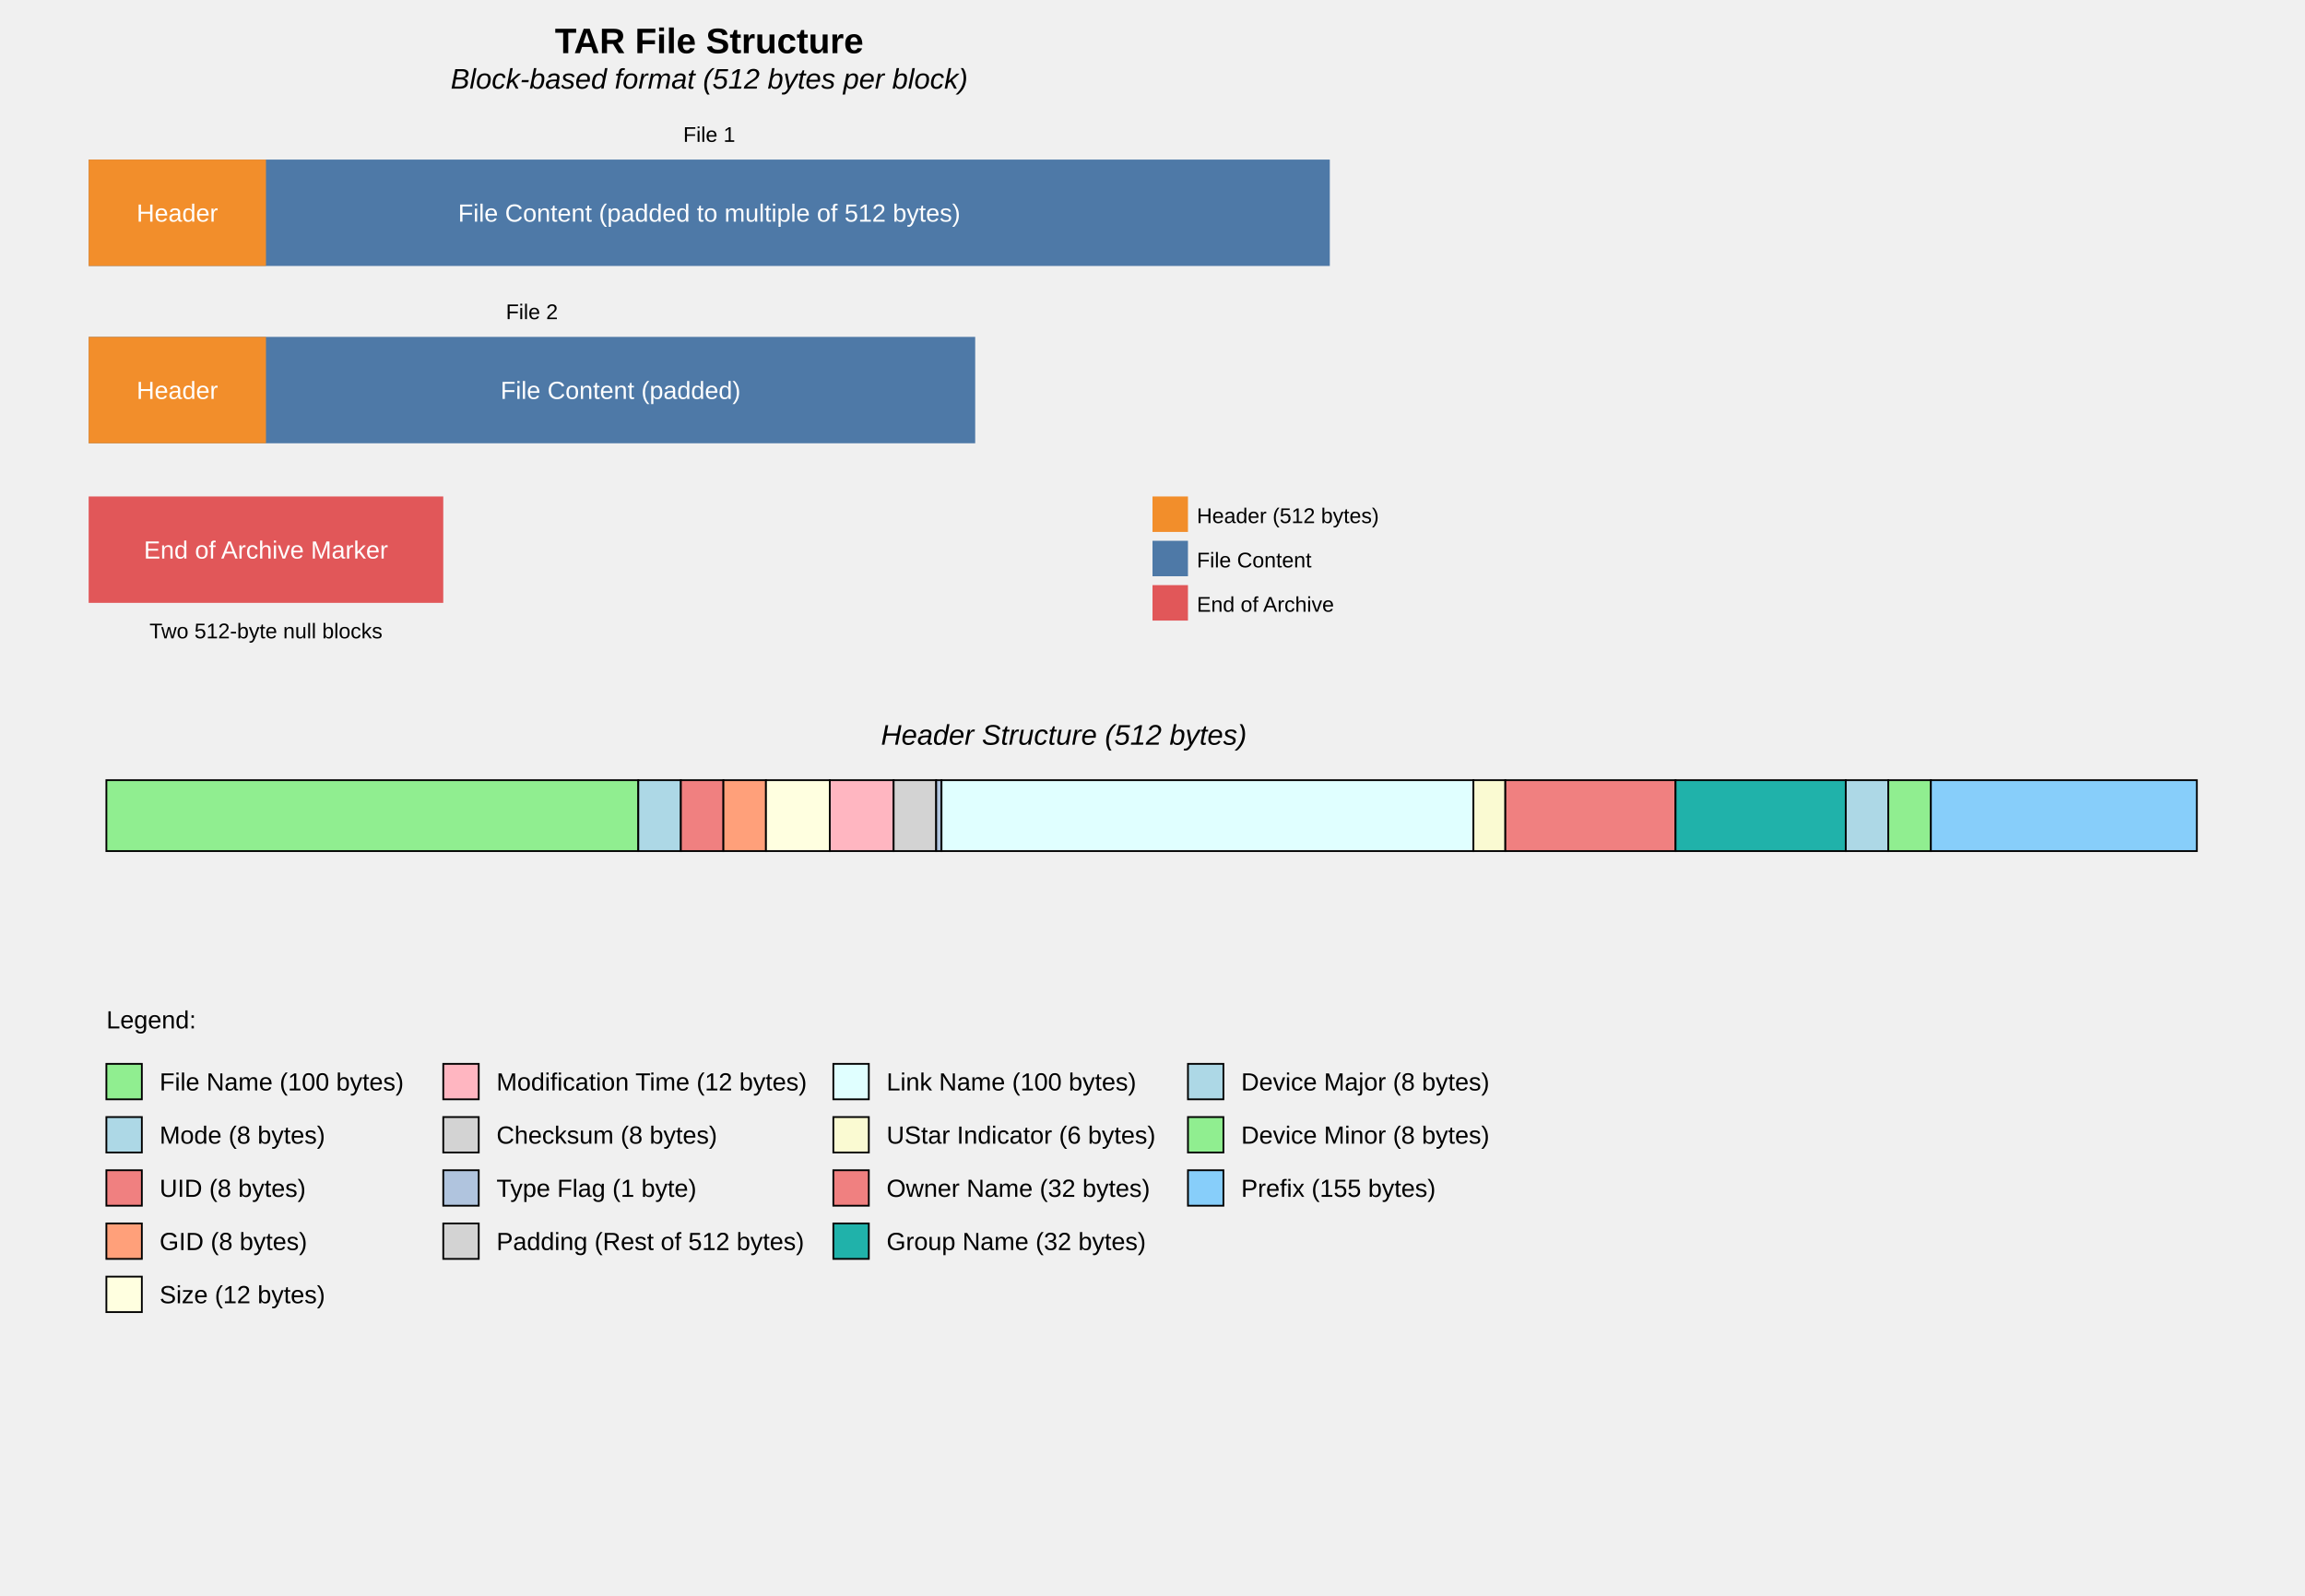
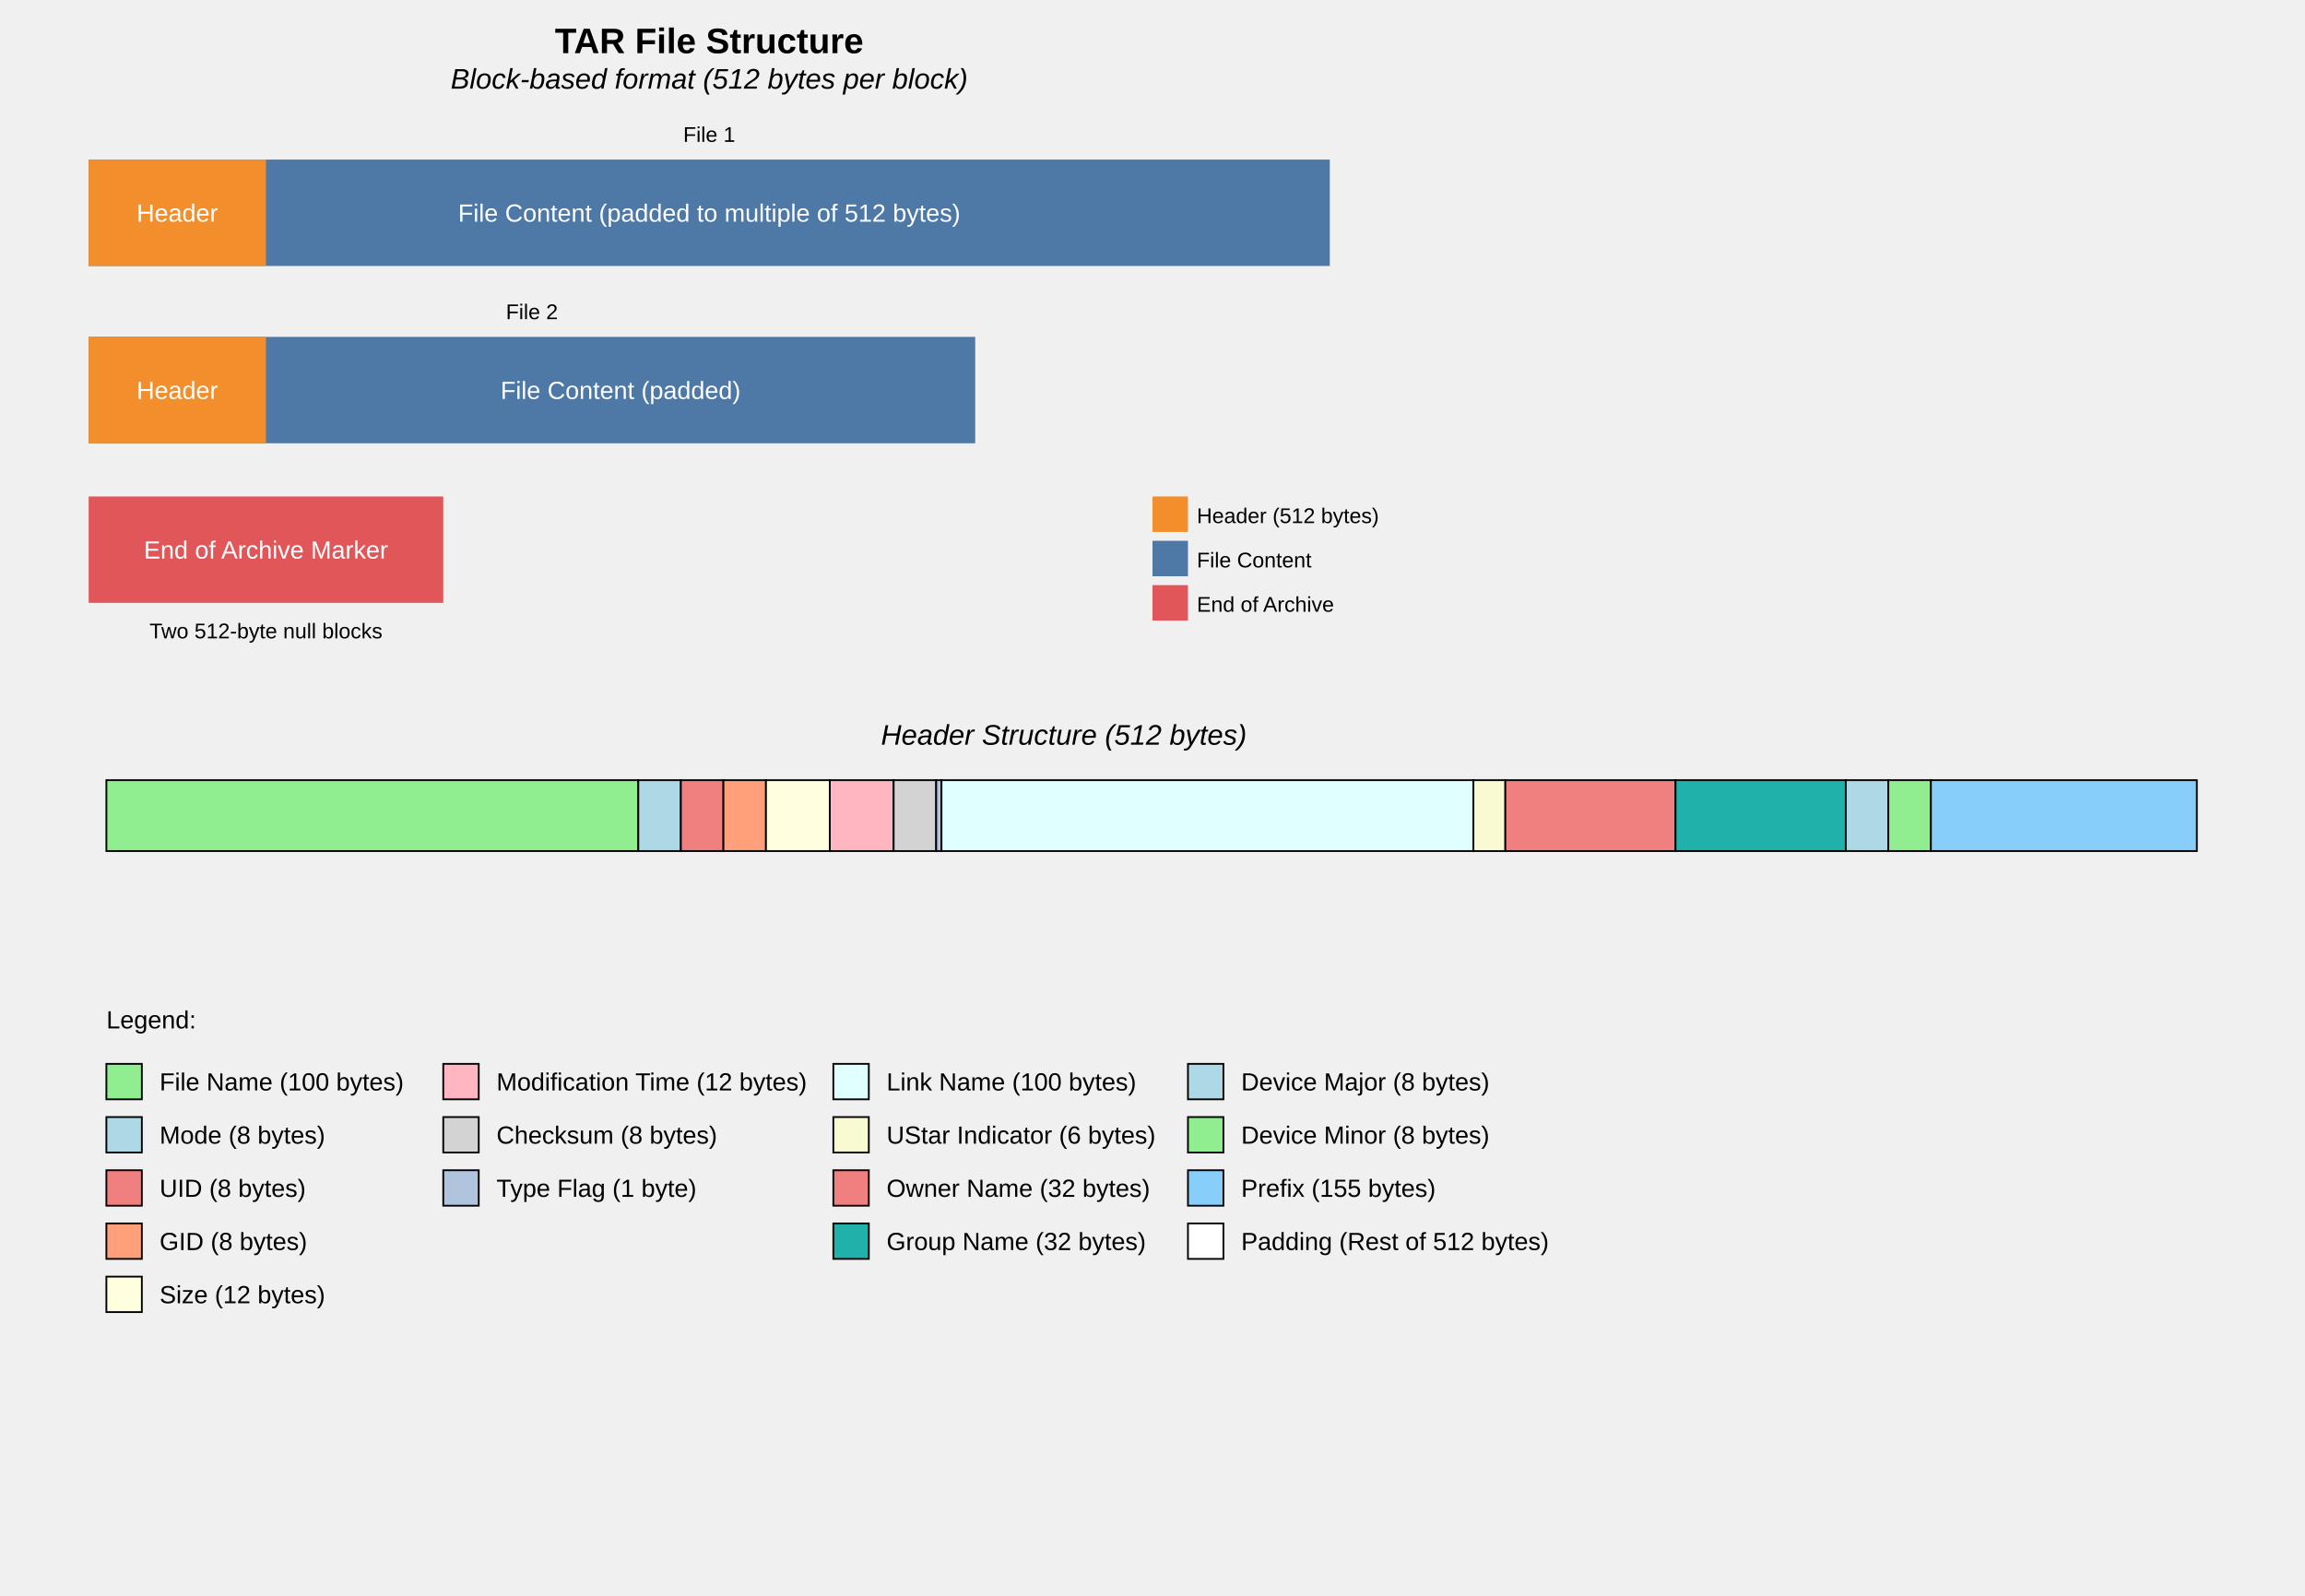
<svg xmlns="http://www.w3.org/2000/svg" viewBox="0 0 1300 900">
  <style>
    text { font-family: Arial, sans-serif; font-size: 14px; }
    .title { font-size: 20px; font-weight: bold; }
    .subtitle { font-size: 16px; font-style: italic; }
    .label { font-size: 12px; }
    .small-label { font-size: 10px; }
  </style>
  <rect width="100%" height="100%" fill="#f0f0f0" />
  <text x="400" y="30" text-anchor="middle" class="title">TAR File Structure</text>
  <text x="400" y="50" text-anchor="middle" class="subtitle">Block-based format (512 bytes per block)</text>
  <g transform="translate(50, 80)">
    <text x="350" y="0" text-anchor="middle" class="label">File 1</text>
    <rect width="700" y="10" height="60" fill="#4e79a7" />
    <rect x="0" y="10" width="100" height="60" fill="#f28e2b" />
    <text x="50" y="45" text-anchor="middle" fill="white">Header</text>
    <text x="350" y="45" text-anchor="middle" fill="white">File Content (padded to multiple of 512 bytes)</text>
  </g>
  <g transform="translate(50, 180)">
    <text x="250" y="0" text-anchor="middle" class="label">File 2</text>
    <rect width="500" y="10" height="60" fill="#4e79a7" />
    <rect x="0" y="10" width="100" height="60" fill="#f28e2b" />
    <text x="50" y="45" text-anchor="middle" fill="white">Header</text>
    <text x="300" y="45" text-anchor="middle" fill="white">File Content (padded)</text>
  </g>
  <g transform="translate(50, 280)">
    <rect width="200" height="60" fill="#e15759" />
    <text x="100" y="35" text-anchor="middle" fill="white">End of Archive Marker</text>
    <text x="100" y="80" text-anchor="middle" class="label">Two 512-byte null blocks</text>
  </g>
  <g transform="translate(650, 280)">
    <rect x="0" y="0" width="20" height="20" fill="#f28e2b" />
    <text x="25" y="15" class="label">Header (512 bytes)</text>
    <rect x="0" y="25" width="20" height="20" fill="#4e79a7" />
    <text x="25" y="40" class="label">File Content</text>
    <rect x="0" y="50" width="20" height="20" fill="#e15759" />
    <text x="25" y="65" class="label">End of Archive</text>
  </g>
  <g transform="translate(50, 400)">
    <text x="550" y="20" text-anchor="middle" class="subtitle">Header Structure (512 bytes)</text>
    <rect x="10" y="40" width="300" height="40" fill="lightgreen" stroke="black" />
    <rect x="310" y="40" width="24" height="40" fill="lightblue" stroke="black" />
    <rect x="334" y="40" width="24" height="40" fill="lightcoral" stroke="black" />
    <rect x="358" y="40" width="24" height="40" fill="lightsalmon" stroke="black" />
    <rect x="382" y="40" width="36" height="40" fill="lightyellow" stroke="black" />
    <rect x="418" y="40" width="36" height="40" fill="lightpink" stroke="black" />
    <rect x="454" y="40" width="24" height="40" fill="lightgray" stroke="black" />
    <rect x="478" y="40" width="3" height="40" fill="lightsteelblue" stroke="black" />
    <rect x="481" y="40" width="300" height="40" fill="lightcyan" stroke="black" />
    <rect x="781" y="40" width="18" height="40" fill="lightgoldenrodyellow" stroke="black" />
    <rect x="799" y="40" width="96" height="40" fill="lightcoral" stroke="black" />
    <rect x="895" y="40" width="96" height="40" fill="lightseagreen" stroke="black" />
    <rect x="991" y="40" width="24" height="40" fill="lightblue" stroke="black" />
    <rect x="1015" y="40" width="24" height="40" fill="lightgreen" stroke="black" />
    <rect x="1039" y="40" width="150" height="40" fill="lightskyblue" stroke="black" />
    <text x="10" y="180" font-family="Arial" font-size="14" fill="black">Legend:</text>
    <rect x="10" y="200" width="20" height="20" fill="lightgreen" stroke="black" />
    <text x="40" y="215" font-family="Arial" font-size="12" fill="black">File Name (100 bytes)</text>
    <rect x="10" y="230" width="20" height="20" fill="lightblue" stroke="black" />
    <text x="40" y="245" font-family="Arial" font-size="12" fill="black">Mode (8 bytes)</text>
    <rect x="10" y="260" width="20" height="20" fill="lightcoral" stroke="black" />
    <text x="40" y="275" font-family="Arial" font-size="12" fill="black">UID (8 bytes)</text>
    <rect x="10" y="290" width="20" height="20" fill="lightsalmon" stroke="black" />
    <text x="40" y="305" font-family="Arial" font-size="12" fill="black">GID (8 bytes)</text>
    <rect x="10" y="320" width="20" height="20" fill="lightyellow" stroke="black" />
    <text x="40" y="335" font-family="Arial" font-size="12" fill="black">Size (12 bytes)</text>
    <rect x="200" y="200" width="20" height="20" fill="lightpink" stroke="black" />
    <text x="230" y="215" font-family="Arial" font-size="12" fill="black">Modification Time (12 bytes)</text>
    <rect x="200" y="230" width="20" height="20" fill="lightgray" stroke="black" />
    <text x="230" y="245" font-family="Arial" font-size="12" fill="black">Checksum (8 bytes)</text>
    <rect x="200" y="260" width="20" height="20" fill="lightsteelblue" stroke="black" />
    <text x="230" y="275" font-family="Arial" font-size="12" fill="black">Type Flag (1 byte)</text>
-     <rect x="200" y="290" width="20" height="20" fill="lightgray" stroke="black" />
-     <text x="230" y="305" font-family="Arial" font-size="12" fill="black">Padding (Rest of 512 bytes)</text>
    <rect x="420" y="200" width="20" height="20" fill="lightcyan" stroke="black" />
    <text x="450" y="215" font-family="Arial" font-size="12" fill="black">Link Name (100 bytes)</text>
    <rect x="420" y="230" width="20" height="20" fill="lightgoldenrodyellow" stroke="black" />
    <text x="450" y="245" font-family="Arial" font-size="12" fill="black">UStar Indicator (6 bytes)</text>
    <rect x="420" y="260" width="20" height="20" fill="lightcoral" stroke="black" />
    <text x="450" y="275" font-family="Arial" font-size="12" fill="black">Owner Name (32 bytes)</text>
    <rect x="420" y="290" width="20" height="20" fill="lightseagreen" stroke="black" />
    <text x="450" y="305" font-family="Arial" font-size="12" fill="black">Group Name (32 bytes)</text>
    <rect x="620" y="200" width="20" height="20" fill="lightblue" stroke="black" />
    <text x="650" y="215" font-family="Arial" font-size="12" fill="black">Device Major (8 bytes)</text>
    <rect x="620" y="230" width="20" height="20" fill="lightgreen" stroke="black" />
    <text x="650" y="245" font-family="Arial" font-size="12" fill="black">Device Minor (8 bytes)</text>
    <rect x="620" y="260" width="20" height="20" fill="lightskyblue" stroke="black" />
    <text x="650" y="275" font-family="Arial" font-size="12" fill="black">Prefix (155 bytes)</text>
+     <rect x="620" y="290" width="20" height="20" fill="white" stroke="black" />
+     <text x="650" y="305" font-family="Arial" font-size="12" fill="black">Padding (Rest of 512 bytes)</text>
  </g>
</svg>
